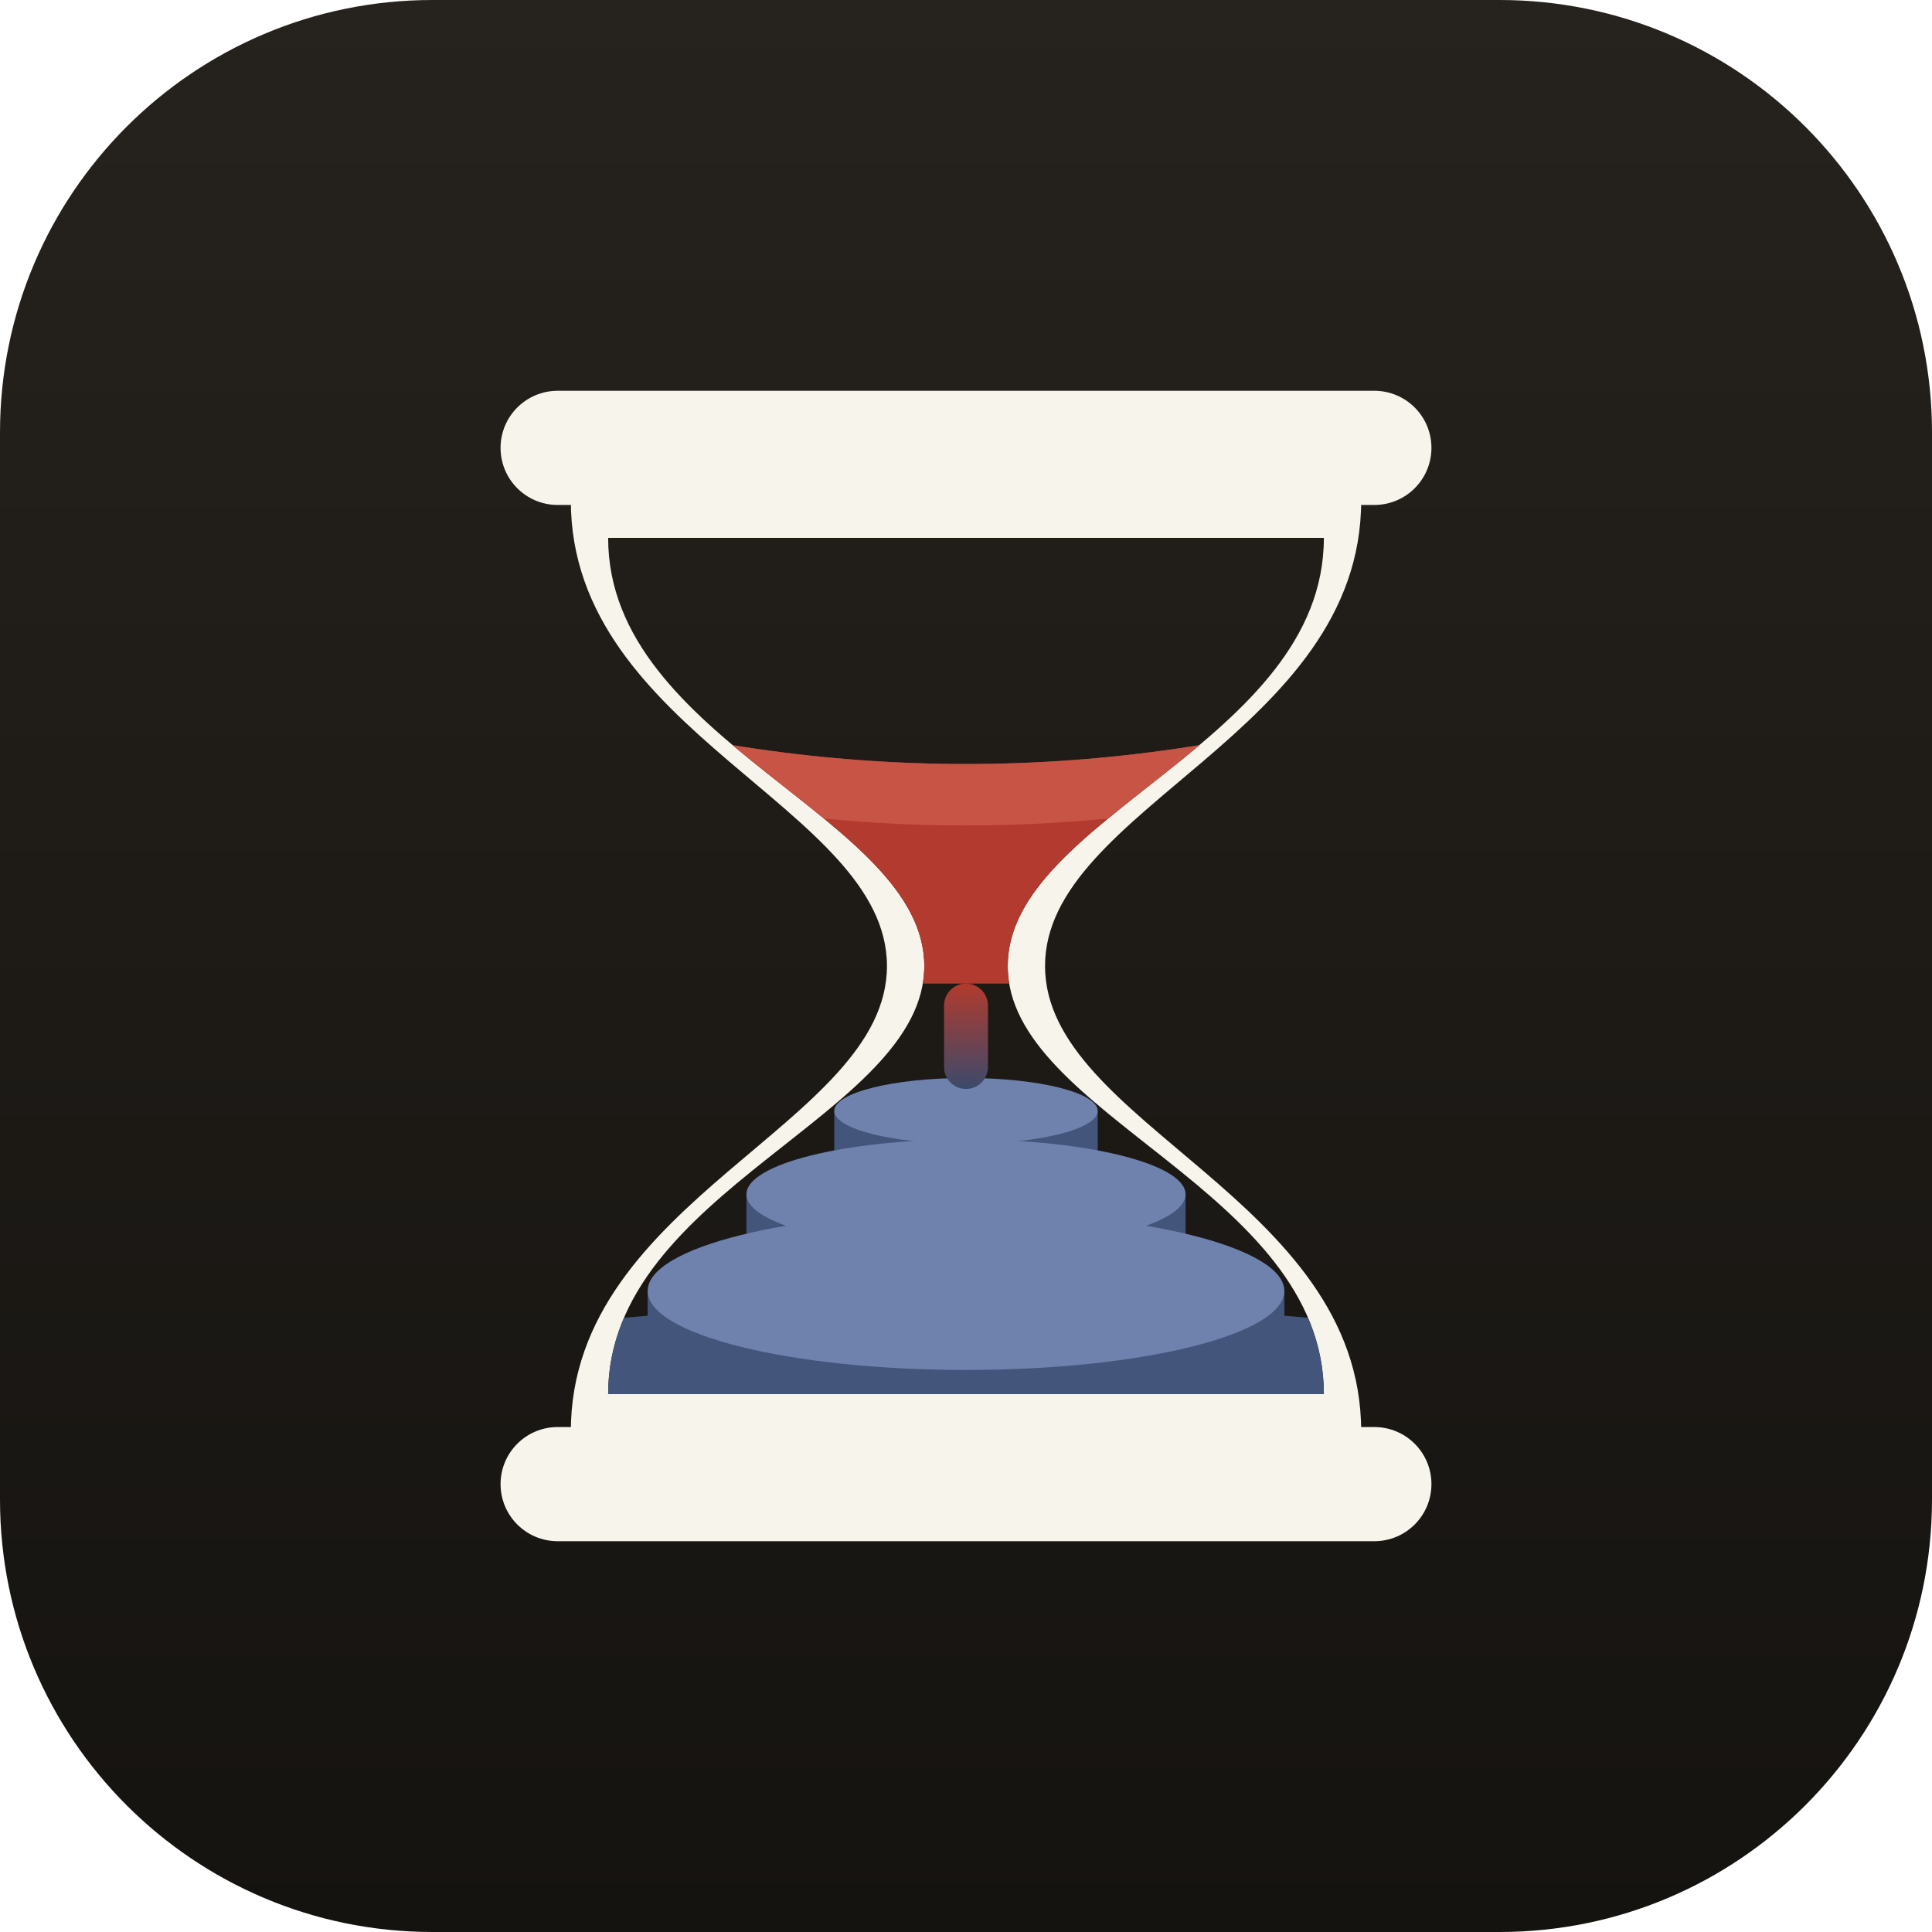
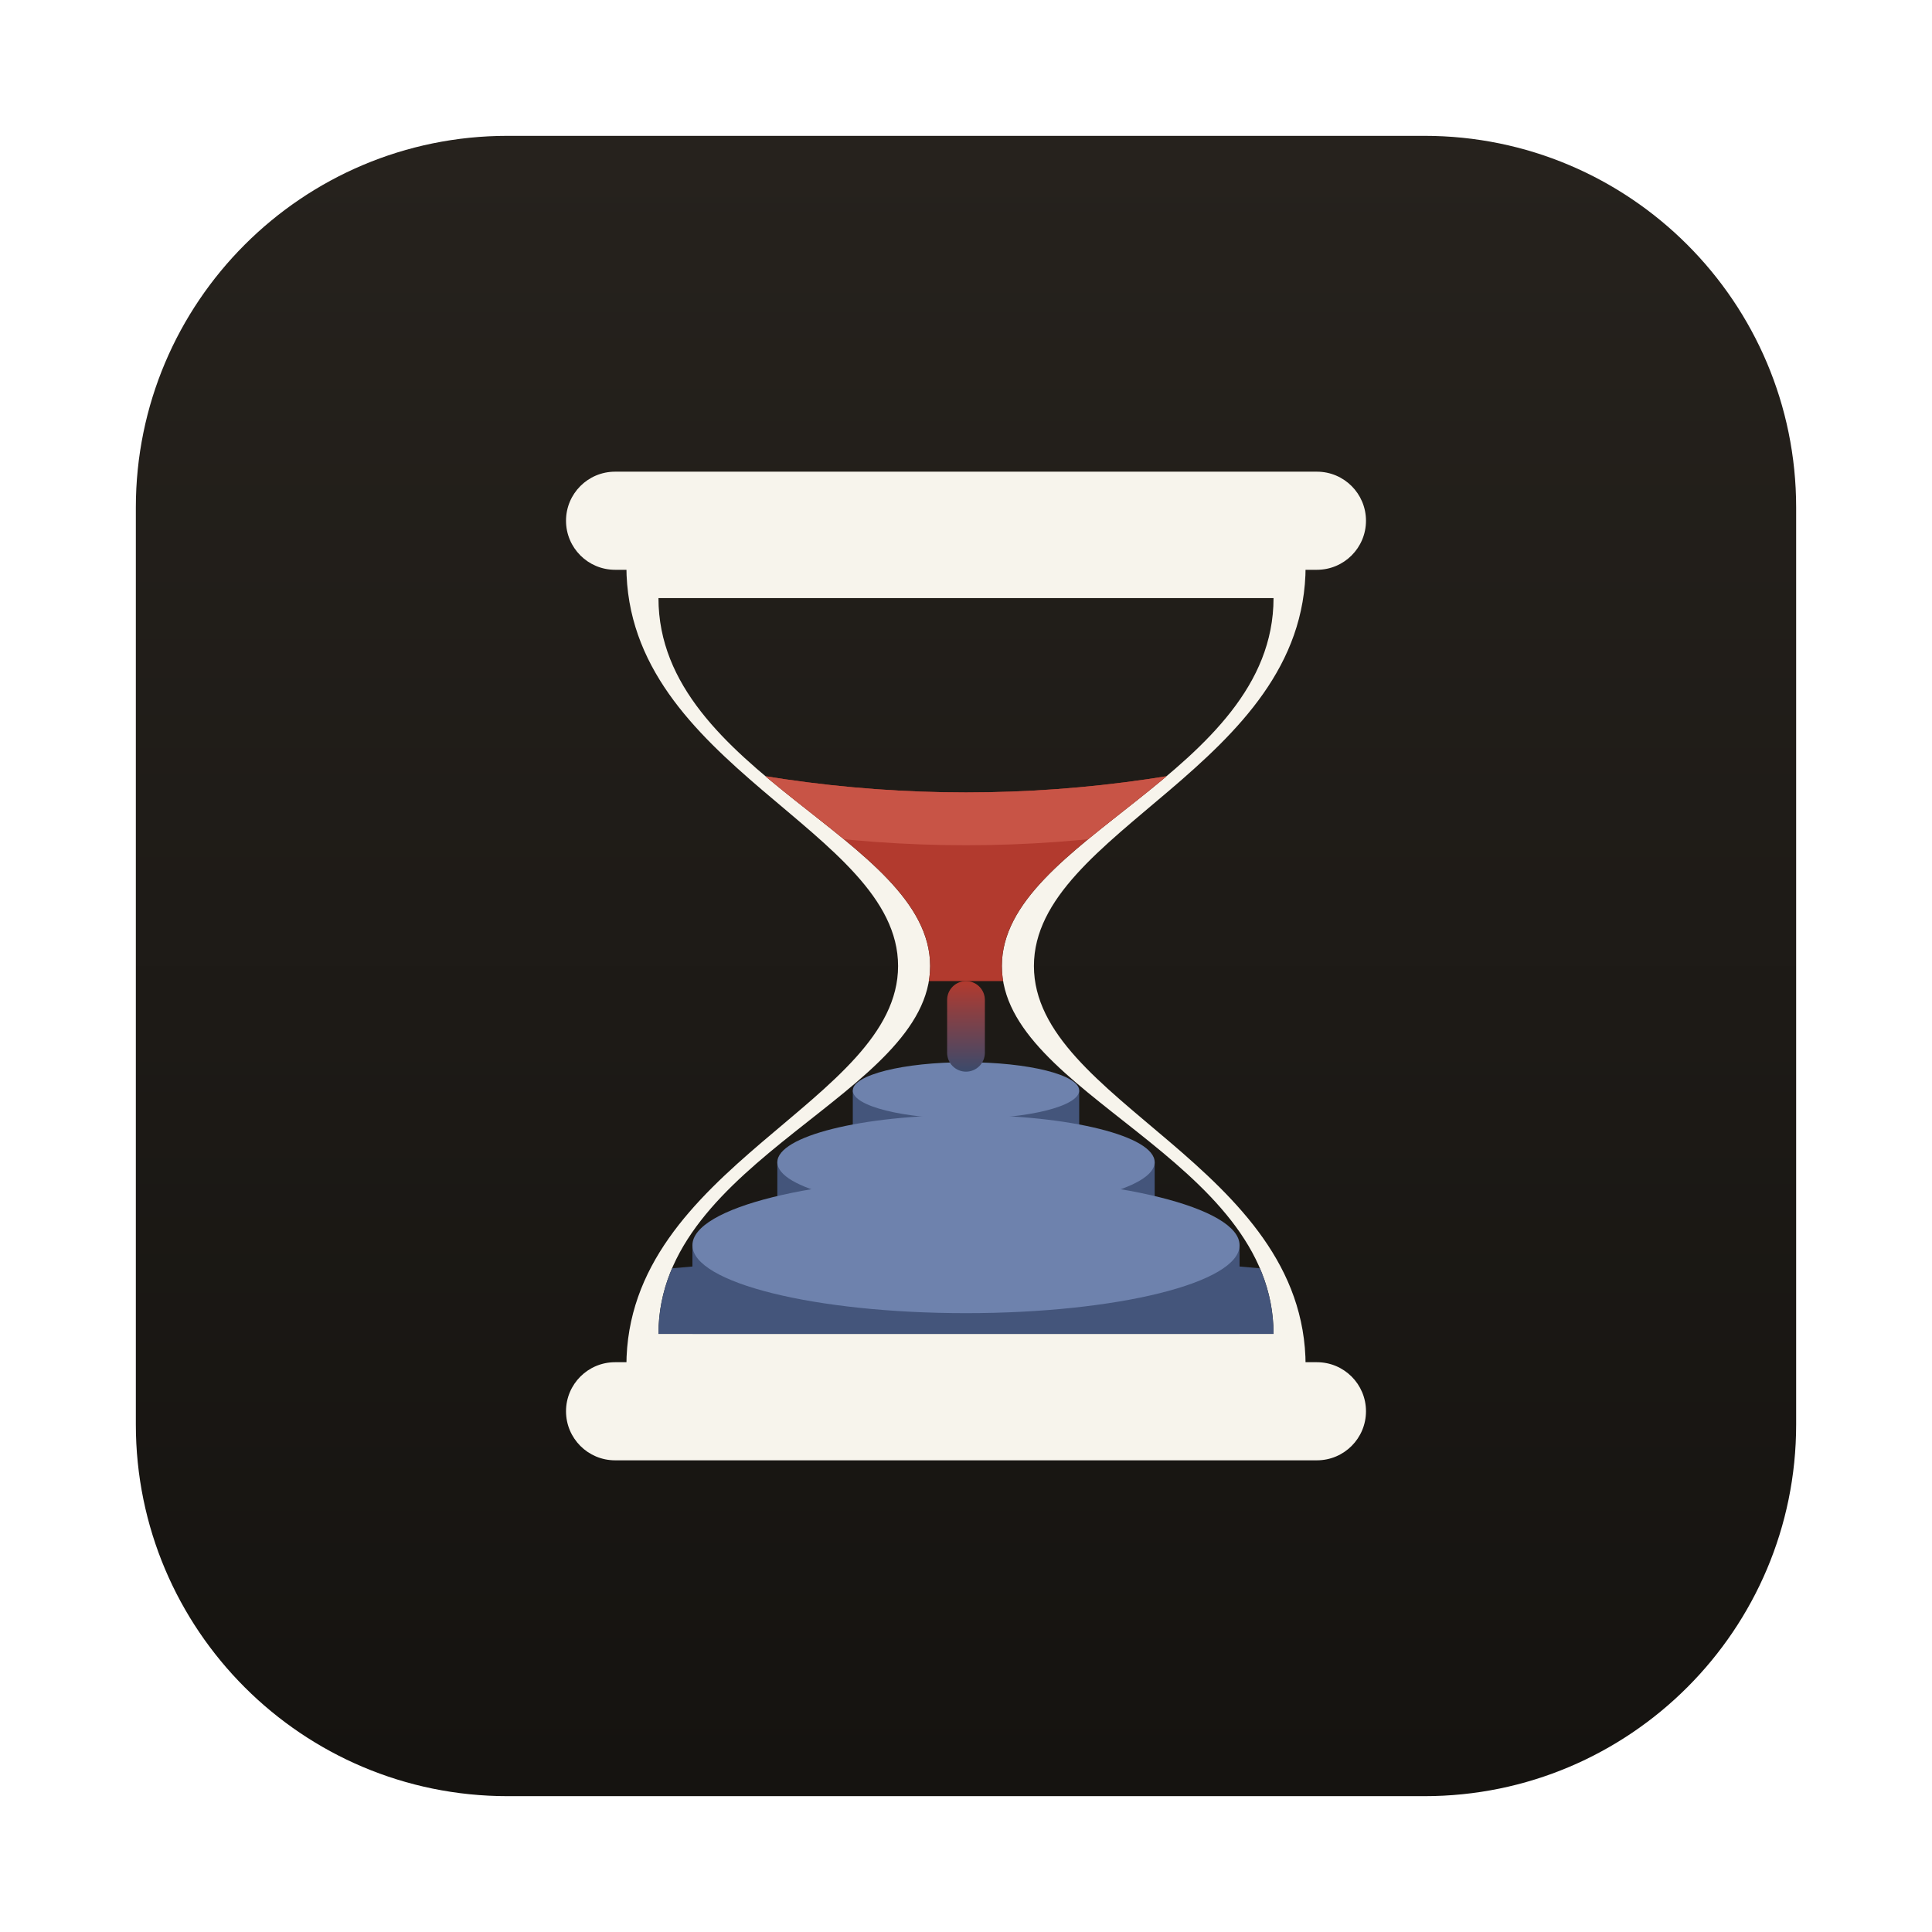
- <svg xmlns="http://www.w3.org/2000/svg" viewBox="72 72 880 880">
+ <svg xmlns="http://www.w3.org/2000/svg" width="1024" height="1024" viewBox="0 0 1024 1024">
  <defs>
    <linearGradient id="plate" x1="0" y1="0" x2="0" y2="1">
      <stop offset="0" stop-color="#26221D" />
      <stop offset="1" stop-color="#151310" />
    </linearGradient>
    <linearGradient id="stream" x1="0" y1="0" x2="0" y2="1">
      <stop offset="0" stop-color="#B23A2E" />
      <stop offset="1" stop-color="#3B4A6B" />
    </linearGradient>
    <clipPath id="chamber">
      <path d="M 349,317                C 349,410 493,444 493,512                C 493,580 349,614 349,707                L 675,707                C 675,614 531,580 531,512                C 531,444 675,410 675,317 Z" />
    </clipPath>
  </defs>
  <rect x="72" y="72" width="880" height="880" rx="197" fill="url(#plate)" />
  <path fill="#F7F4EC" fill-rule="evenodd" d="M 332,300            C 332,406 476,440 476,512            C 476,584 332,618 332,724            L 692,724            C 692,618 548,584 548,512            C 548,440 692,406 692,300 Z            M 349,317            C 349,410 493,444 493,512            C 493,580 349,614 349,707            L 675,707            C 675,614 531,580 531,512            C 531,444 675,410 675,317 Z" />
  <g clip-path="url(#chamber)">
    <path fill="#B23A2E" d="M 320,392 Q 512,448 704,392 L 704,520 L 320,520 Z" />
    <path fill="#C85446" d="M 320,392 Q 512,448 704,392 L 704,420 Q 512,476 320,420 Z" />
    <g fill="#44557B">
      <path d="M 320,712 L 704,712 L 704,676 Q 512,654 320,676 Z" />
      <ellipse cx="512" cy="706" rx="145" ry="36" />
      <rect x="367" y="660" width="290" height="46" />
      <ellipse cx="512" cy="660" rx="100" ry="25" />
      <rect x="412" y="616" width="200" height="44" />
      <ellipse cx="512" cy="616" rx="60" ry="15" />
      <rect x="452" y="578" width="120" height="38" />
    </g>
    <g fill="#6E82AD">
      <ellipse cx="512" cy="660" rx="145" ry="36" />
      <ellipse cx="512" cy="616" rx="100" ry="25" />
      <ellipse cx="512" cy="578" rx="60" ry="15" />
    </g>
    <rect x="502" y="520" width="20" height="48" rx="10" fill="url(#stream)" />
  </g>
  <rect x="300" y="250" width="424" height="52" rx="26" fill="#F7F4EC" />
  <rect x="300" y="722" width="424" height="52" rx="26" fill="#F7F4EC" />
</svg>
